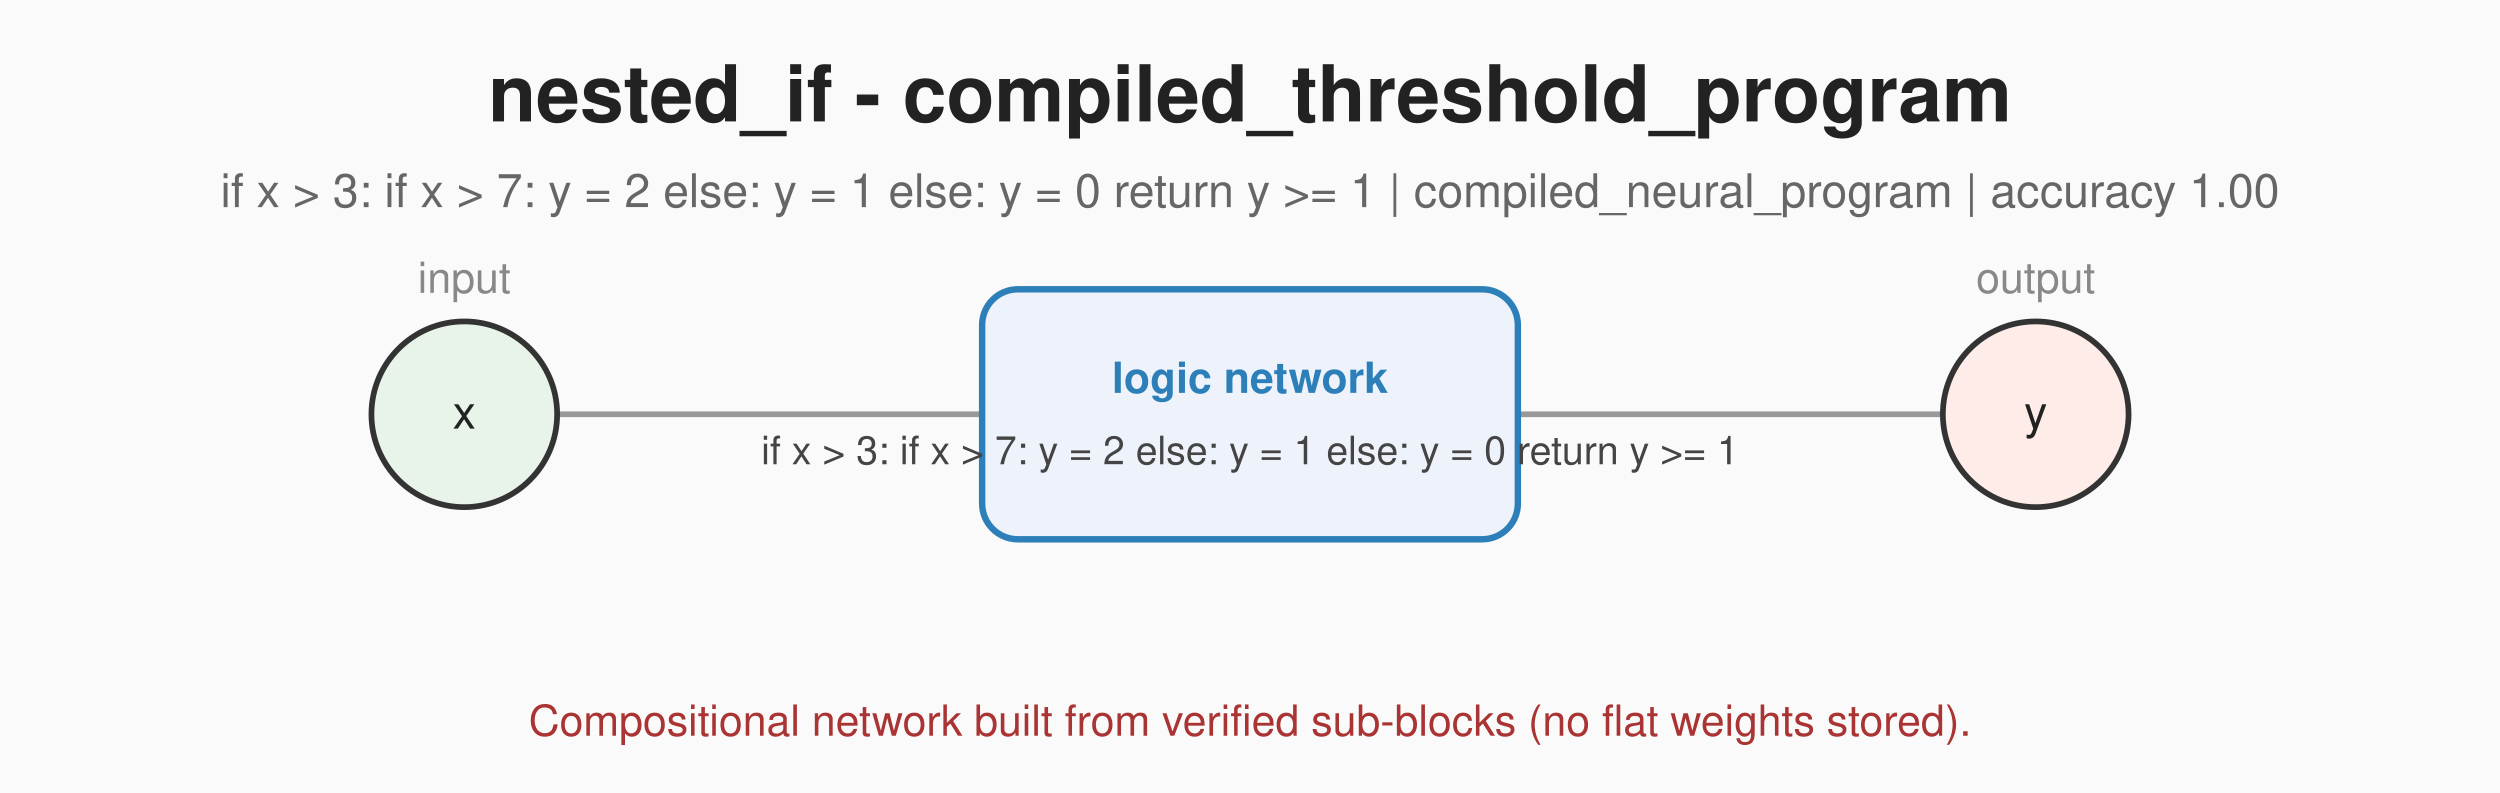
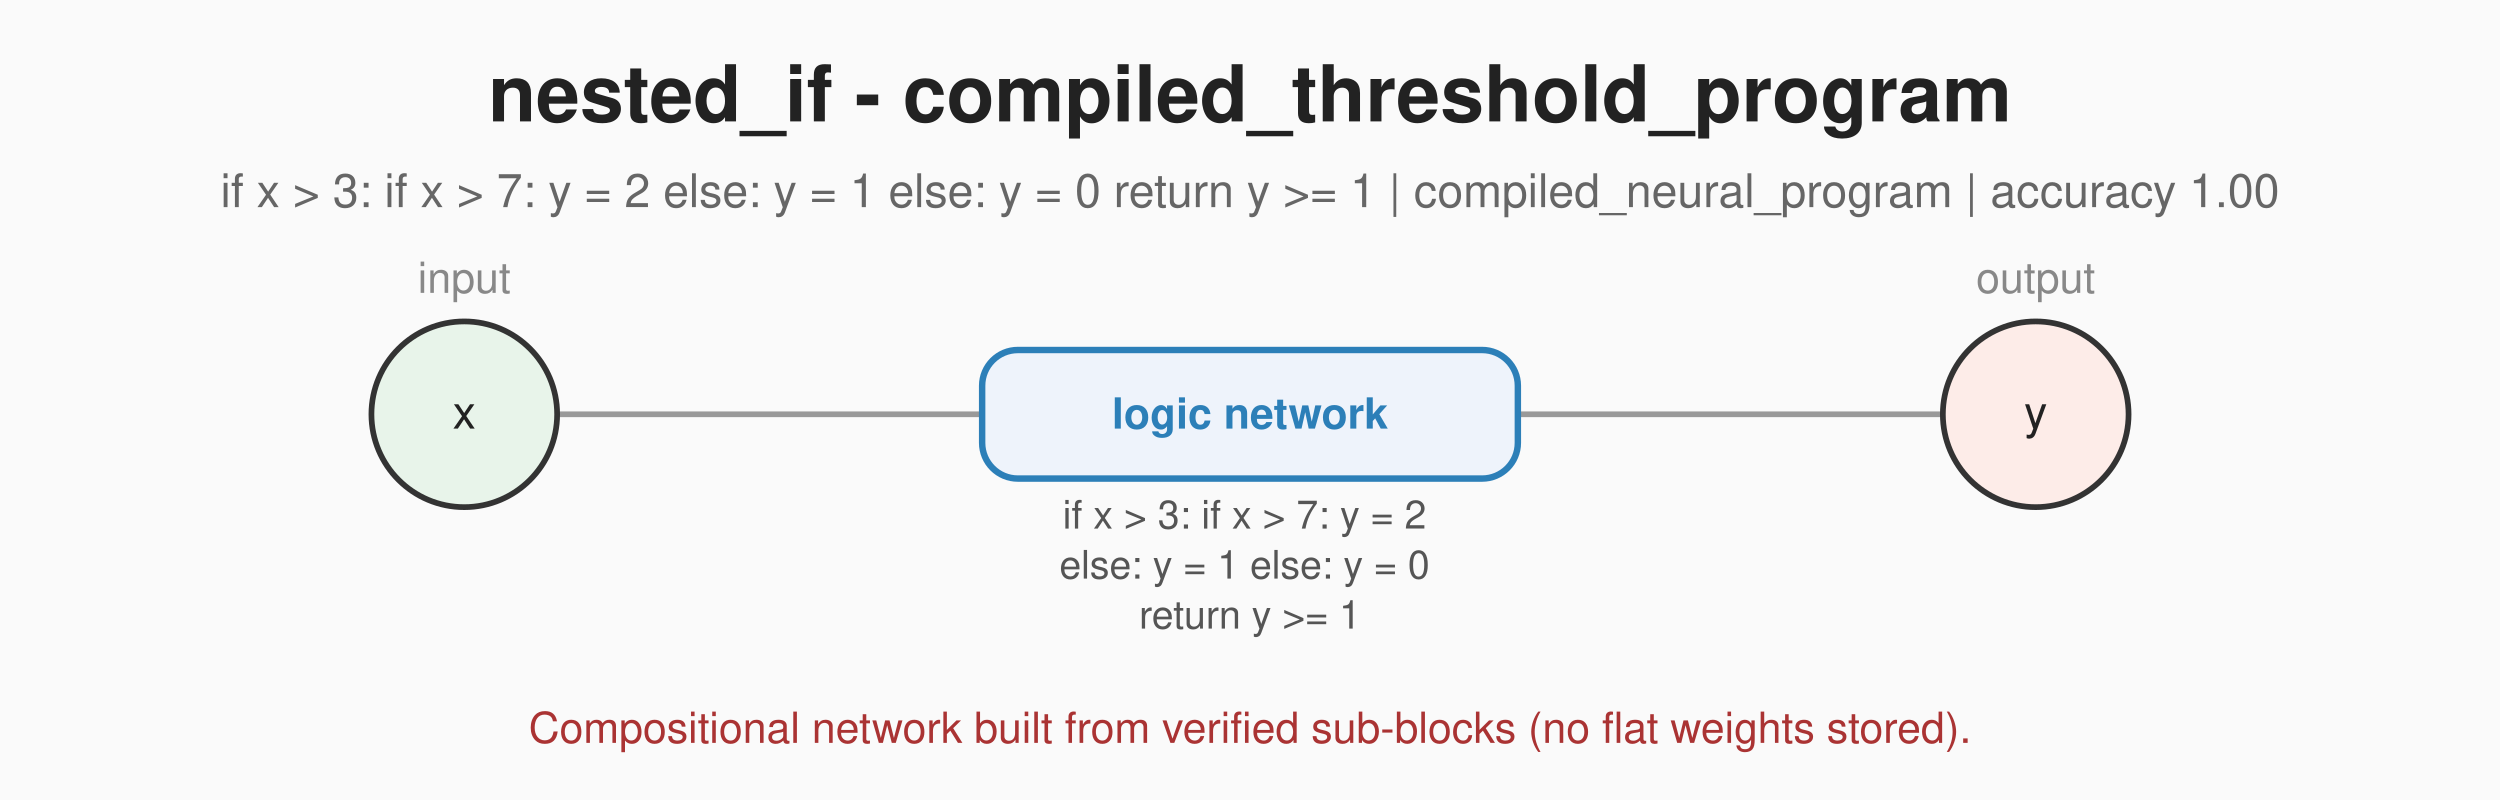
- <svg xmlns="http://www.w3.org/2000/svg" width="700" height="222" viewBox="0 0 700 222" font-family="Helvetica, Arial, sans-serif">
+ <svg xmlns="http://www.w3.org/2000/svg" width="700" height="224.0" viewBox="0 0 700 224.0" font-family="Helvetica, Arial, sans-serif">
  <style type="text/css">
  .edge { cursor: pointer; }
  .edge-line { transition: stroke-width .15s, stroke-opacity .15s; }
  .edge:hover .edge-line { stroke-opacity: 1; stroke-width: 5; }
  .edge .wlabel { transition: opacity .15s; }
  .edge:hover .wlabel rect { stroke-width: 2; }
  .neuron { cursor: pointer; transition: stroke-width .15s; }
  .neuron:hover { stroke-width: 3; }
  .neuron.dim { opacity: .35; }
  .edge.dim .edge-line { opacity: .2; }
  .edge.dim .wlabel { opacity: .25; }
  svg.hide-weights .wlabel { display: none; }
  svg.hide-biases .bias-label { display: none; }
</style>
-   <rect width="700" height="222" fill="#fafafa" />
+   <rect width="700" height="224.0" fill="#fafafa" />
  <text x="350.0" y="34" text-anchor="middle" font-size="22" font-weight="bold" fill="#222">nested_if - compiled_threshold_program</text>
  <text x="350.0" y="58" text-anchor="middle" font-size="13" fill="#666">
        if x &gt; 3:
            if x &gt; 7:
                y = 2
            else:
                y = 1
        else:
            y = 0
        return y &gt;= 1
          |  compiled_neural_program  |  accuracy 1.00</text>
  <g id="diagram">
    <line x1="130.0" y1="116.0" x2="275.0" y2="116.0" stroke="#999" stroke-width="1.6" />
    <line x1="425.0" y1="116.0" x2="570.0" y2="116.0" stroke="#999" stroke-width="1.6" />
-     <rect x="275.0" y="81.0" width="150" height="70" rx="10" fill="#eef3fb" stroke="#2c7fb8" stroke-width="1.8" />
-     <text x="350.0" y="110.0" text-anchor="middle" font-size="12" fill="#2c7fb8" font-weight="bold">logic network</text>
-     <text x="350.0" y="130.0" text-anchor="middle" font-size="11" fill="#444">
-         if x &gt; 3:
-             if x &gt; 7:
-                 y = 2
-             else:
-                 y = 1
-         else:
-             y = 0
-         return y &gt;= 1
-         </text>
+     <rect x="275.0" y="98.0" width="150" height="36" rx="10" fill="#eef3fb" stroke="#2c7fb8" stroke-width="1.8" />
+     <text x="350.0" y="120.0" text-anchor="middle" font-size="12" fill="#2c7fb8" font-weight="bold">logic network</text>
+     <text x="350.0" y="148.0" text-anchor="middle" font-size="11" fill="#555">
+       <tspan x="350.0" dy="0">if x &gt; 3: if x &gt; 7: y = 2</tspan>
+       <tspan x="350.0" dy="14">else: y = 1 else: y = 0</tspan>
+       <tspan x="350.0" dy="14">return y &gt;= 1</tspan>
+     </text>
    <circle cx="130.0" cy="116.0" r="26" fill="#e8f4ea" stroke="#333333" stroke-width="1.6" />
    <text x="130.0" y="120.0" text-anchor="middle" font-size="13" fill="#222">x</text>
    <circle cx="570.0" cy="116.0" r="26" fill="#fdece8" stroke="#333333" stroke-width="1.6" />
    <text x="570.0" y="120.0" text-anchor="middle" font-size="13" fill="#222">y</text>
    <text x="130.0" y="82.0" text-anchor="middle" font-size="12" fill="#888">input</text>
    <text x="570.0" y="82.0" text-anchor="middle" font-size="12" fill="#888">output</text>
-     <text x="350.0" y="206" text-anchor="middle" font-size="12" fill="#a33">Compositional network built from verified sub-blocks (no flat weights stored).</text>
+     <text x="350.0" y="208.0" text-anchor="middle" font-size="12" fill="#a33">Compositional network built from verified sub-blocks (no flat weights stored).</text>
  </g>
</svg>
